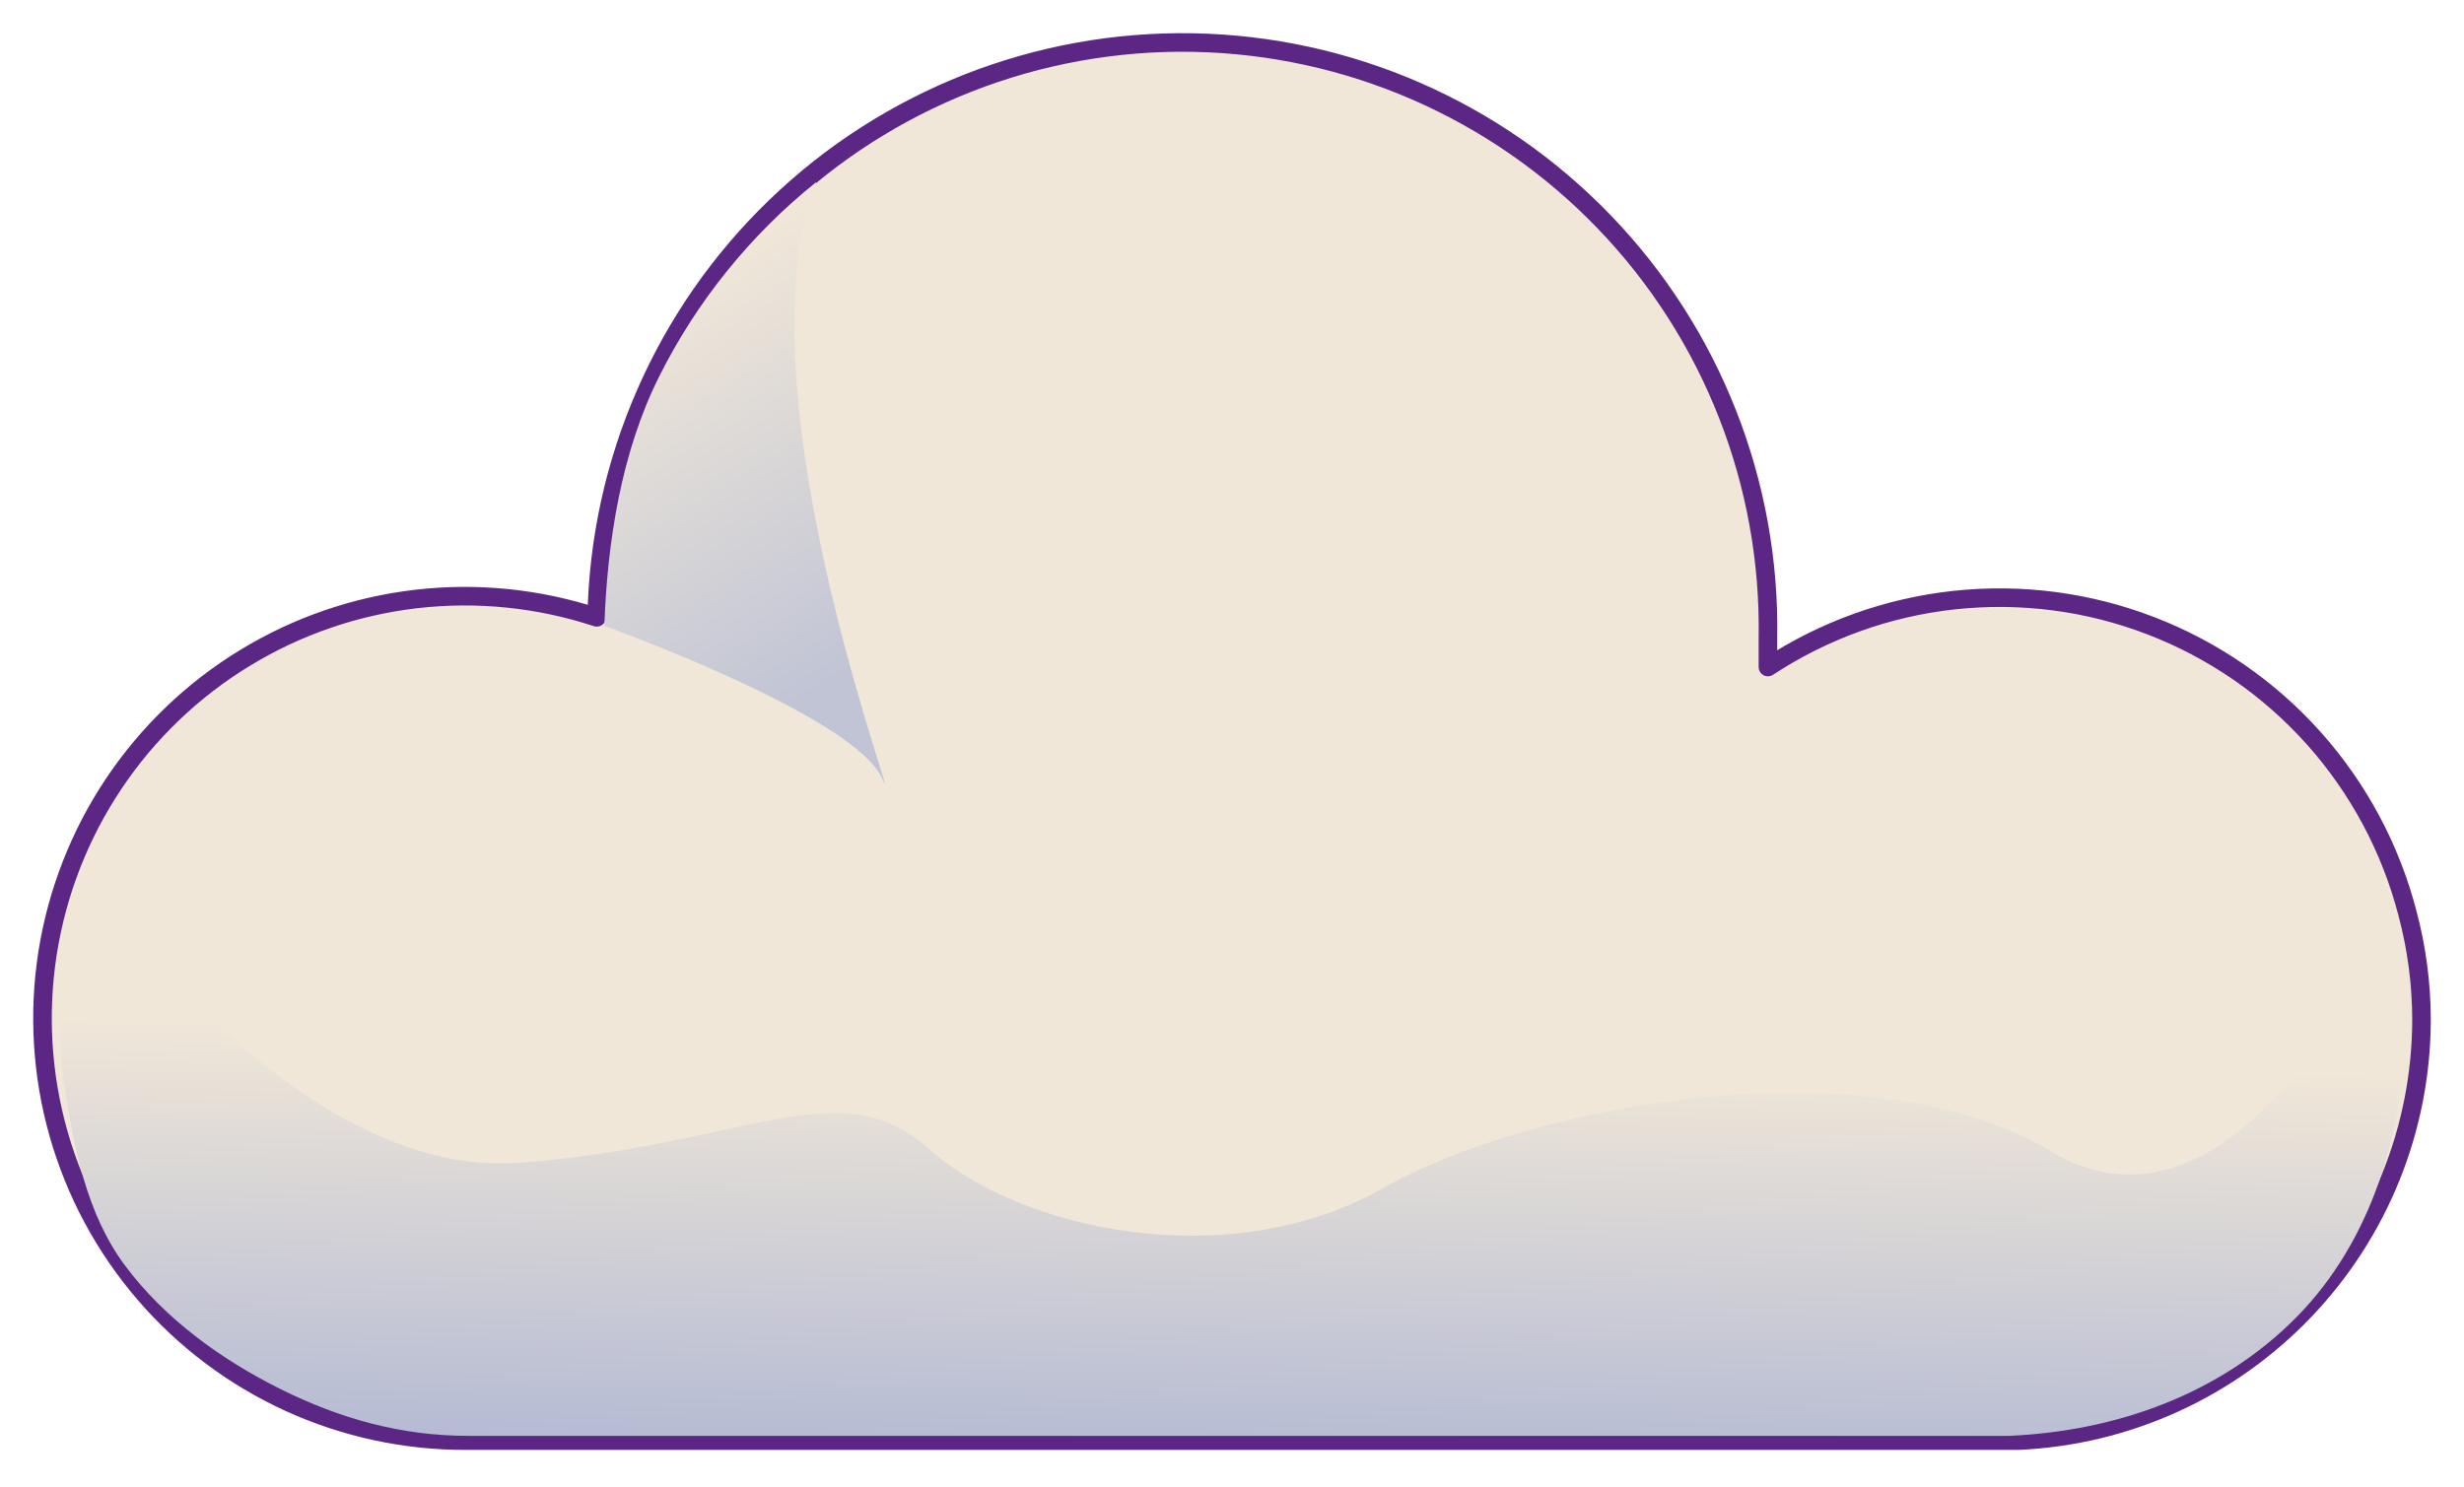
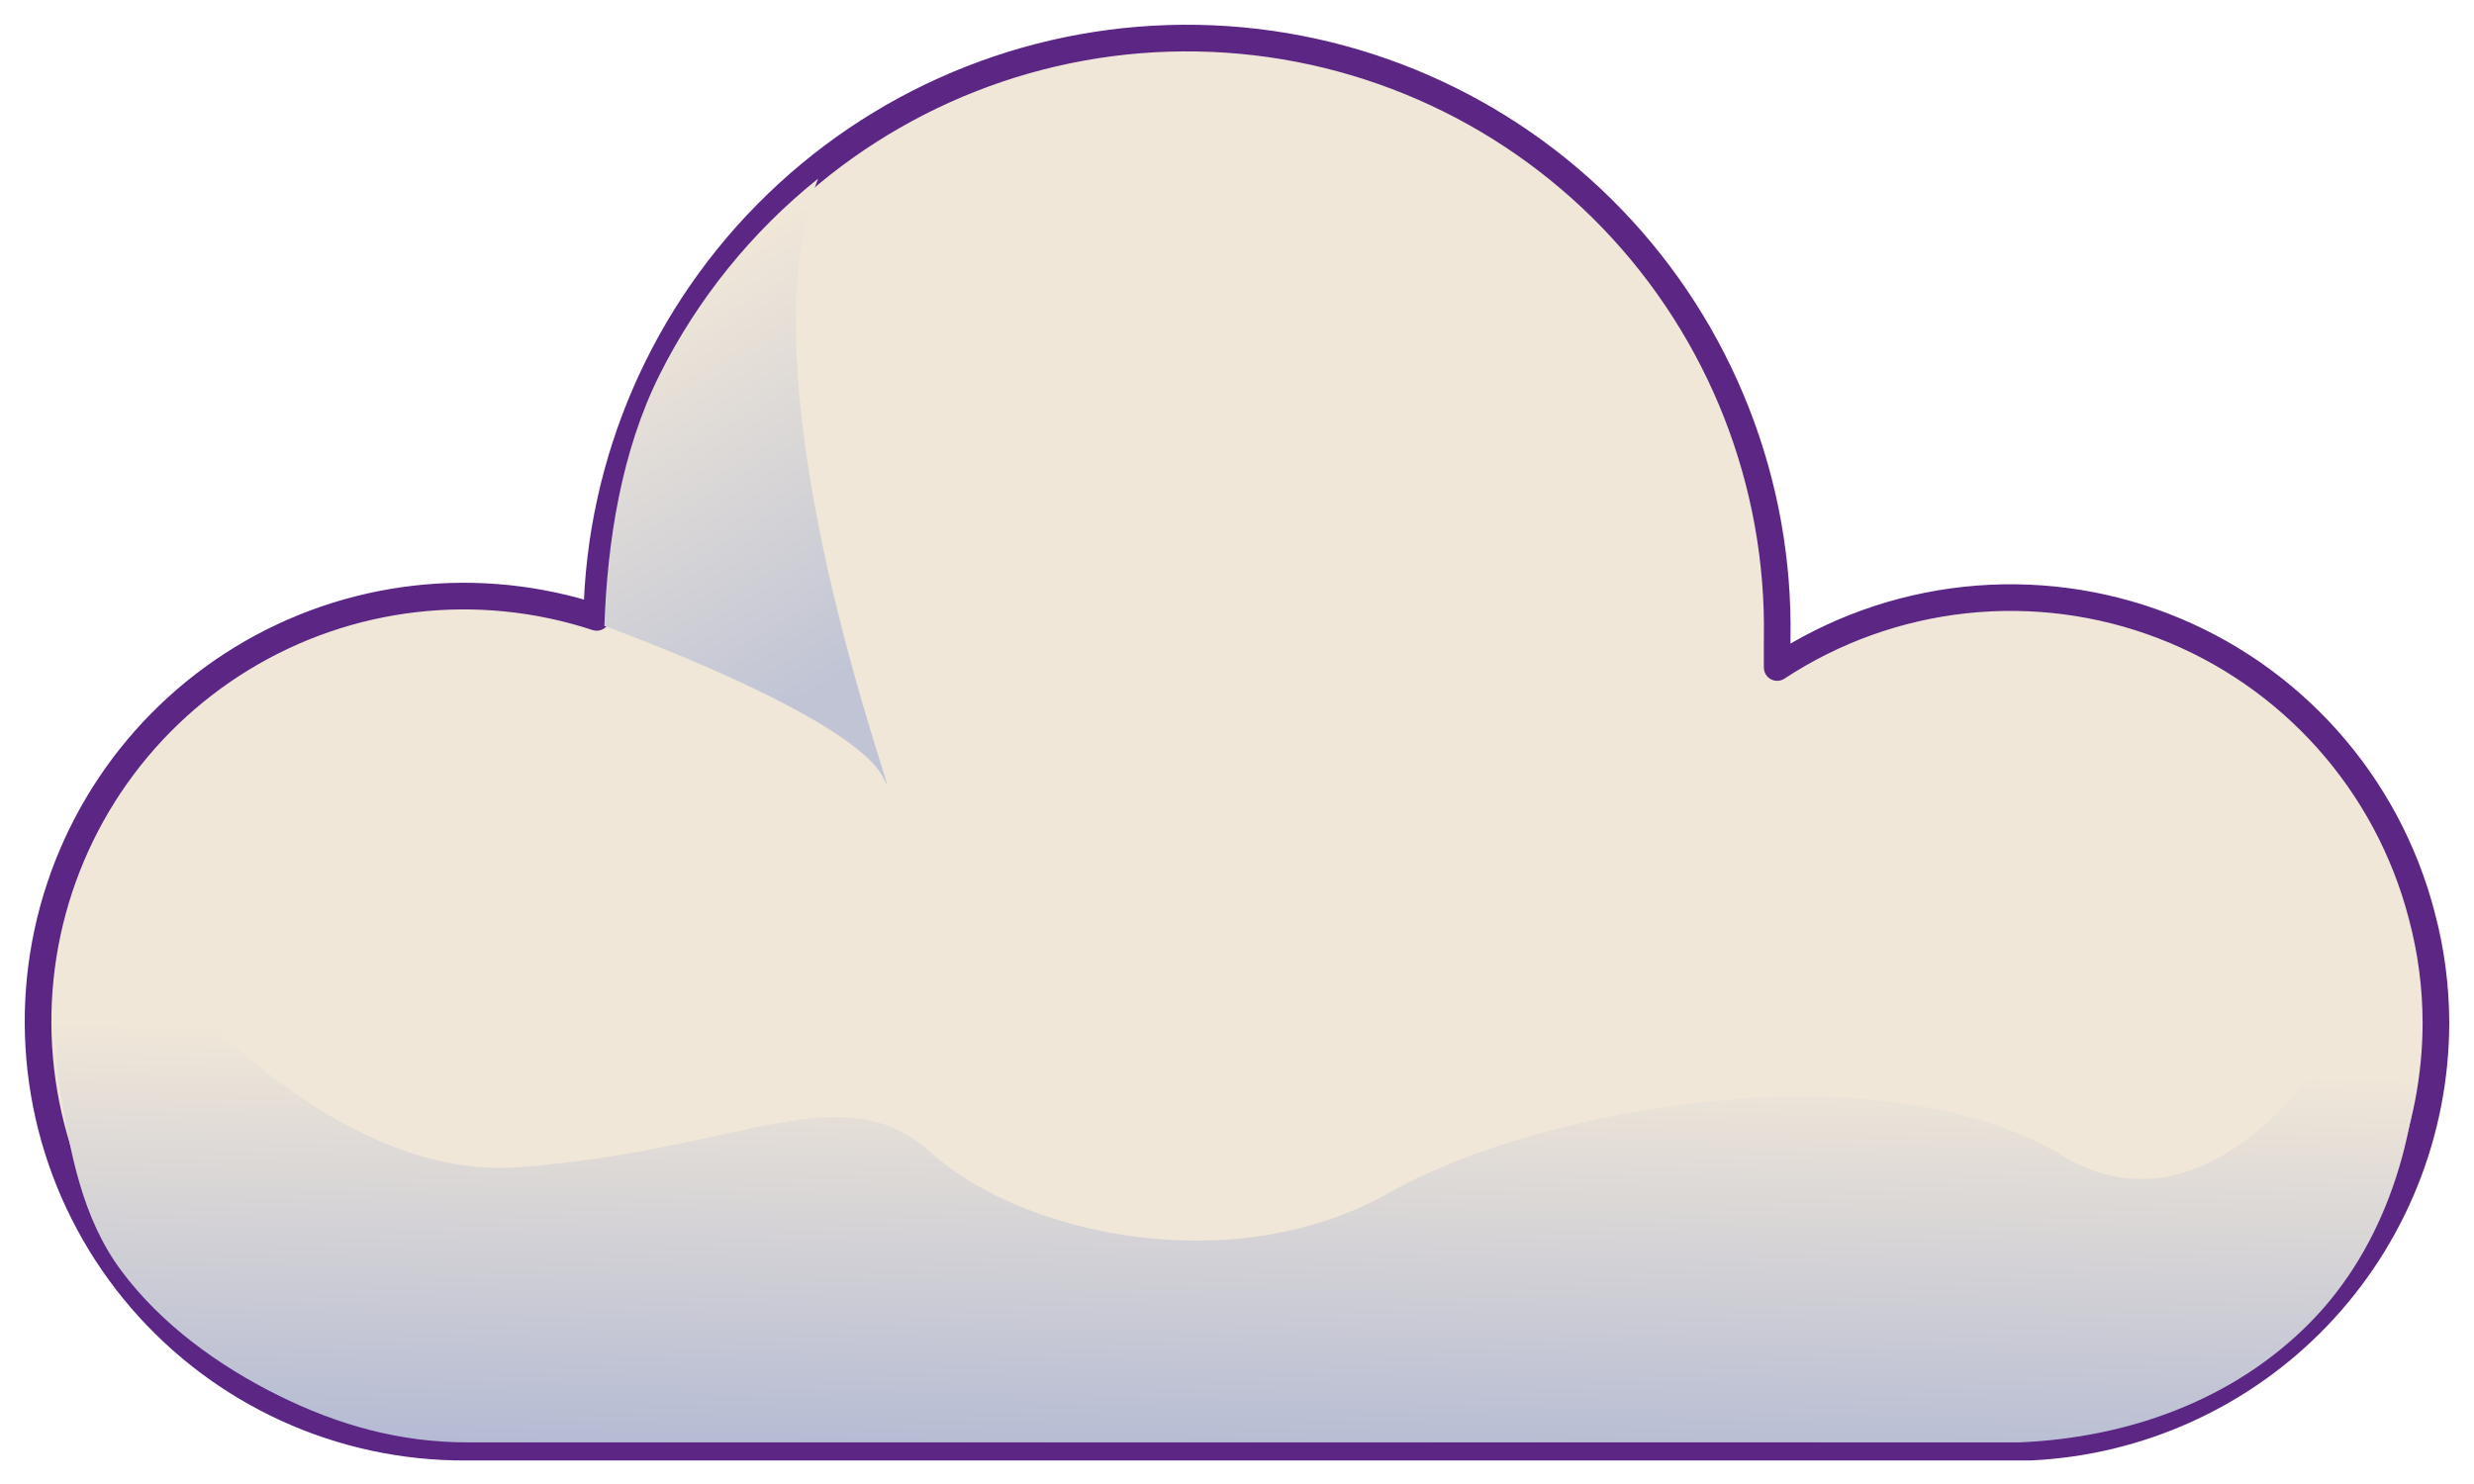
- <svg xmlns="http://www.w3.org/2000/svg" width="58" height="35" viewBox="0 0 58 35" fill="none">
-   <path d="M57 24.003C56.997 26.559 56.009 29.016 54.241 30.862C52.474 32.709 50.063 33.803 47.509 33.917V33.917H10.99C9.55 33.924 8.125 33.618 6.814 33.02C5.504 32.422 4.339 31.547 3.4 30.454C2.461 29.361 1.772 28.078 1.378 26.692C0.985 25.306 0.897 23.852 1.121 22.429C1.346 21.006 1.877 19.648 2.677 18.451C3.478 17.254 4.53 16.244 5.759 15.494C6.988 14.743 8.366 14.268 9.797 14.102C11.228 13.936 12.678 14.084 14.046 14.534C14.113 10.878 15.63 7.398 18.263 4.861C20.895 2.323 24.428 0.935 28.084 1.002C31.74 1.069 35.219 2.586 37.757 5.219C40.295 7.851 41.682 11.384 41.615 15.04C41.615 15.263 41.615 15.477 41.615 15.704C42.933 14.837 44.438 14.297 46.005 14.128C47.573 13.959 49.159 14.166 50.63 14.733C52.102 15.299 53.417 16.208 54.467 17.384C55.517 18.561 56.272 19.971 56.668 21.497C56.887 22.314 56.998 23.157 57 24.003Z" fill="#F0E7D8" stroke="#5B2684" stroke-width="0.437" stroke-linecap="round" stroke-linejoin="round" />
-   <path d="M20.827 18.451C20.801 18.407 20.777 18.362 20.758 18.315C20.094 16.844 14.226 14.734 14.226 14.734C14.293 12.75 14.628 10.636 15.517 8.862C16.406 7.087 17.668 5.526 19.216 4.284C17.431 8.864 20.827 18.224 20.827 18.451Z" fill="url(#paint0_linear_825_6586)" />
-   <path d="M56.602 24.141C56.599 26.629 55.832 29.211 54.059 31.008C52.286 32.804 49.846 33.694 47.285 33.805H11.018C9.444 33.804 8.012 33.403 6.61 32.707C5.208 32.012 3.874 31.042 2.95 29.805C2.026 28.567 1.753 27.04 1.509 25.53C1.265 24.021 1.529 22.033 2.019 20.581C2.019 20.581 6.894 27.777 12.218 27.377C17.542 26.978 19.753 25.151 21.881 27.059C24.009 28.966 28.926 30.028 32.539 27.981C36.151 25.933 44.089 24.582 48.266 27.101C51.769 29.225 54.955 24.746 56.094 21.598C56.306 22.39 56.605 23.323 56.602 24.141Z" fill="url(#paint1_linear_825_6586)" />
+ <svg xmlns="http://www.w3.org/2000/svg" width="65" height="39" viewBox="0 0 65 39" fill="none">
+   <path d="M64 26.878C63.996 29.754 62.885 32.517 60.897 34.595C58.908 36.672 56.195 37.903 53.323 38.032V38.032H12.239C10.618 38.04 9.016 37.696 7.541 37.023C6.067 36.35 4.756 35.365 3.7 34.136C2.644 32.907 1.868 31.462 1.425 29.904C0.983 28.345 0.884 26.708 1.136 25.107C1.389 23.506 1.986 21.98 2.887 20.632C3.788 19.285 4.971 18.15 6.354 17.305C7.737 16.46 9.287 15.926 10.896 15.74C12.506 15.553 14.137 15.719 15.677 16.225C15.752 12.113 17.459 8.198 20.421 5.343C23.382 2.488 27.357 0.927 31.47 1.003C35.582 1.078 39.497 2.784 42.352 5.746C45.206 8.708 46.768 12.682 46.692 16.795C46.692 17.046 46.692 17.286 46.692 17.542C48.174 16.567 49.867 15.959 51.631 15.769C53.395 15.579 55.178 15.812 56.834 16.449C58.49 17.086 59.969 18.109 61.151 19.433C62.332 20.756 63.181 22.342 63.627 24.059C63.873 24.979 63.998 25.926 64 26.878Z" fill="#F0E7D8" stroke="#5B2684" stroke-width="0.7" stroke-linecap="round" stroke-linejoin="round" />
+   <path d="M23.306 20.632C23.276 20.583 23.25 20.532 23.227 20.48C22.481 18.825 15.879 16.451 15.879 16.451C15.955 14.219 16.332 11.841 17.332 9.844C18.332 7.848 19.752 6.092 21.494 4.695C19.485 9.847 23.306 20.377 23.306 20.632Z" fill="url(#paint0_linear_1028_7434)" />
+   <path d="M63.553 27.034C63.549 29.832 62.686 32.737 60.692 34.759C58.697 36.78 55.952 37.78 53.071 37.906H12.271C10.499 37.904 8.889 37.453 7.311 36.671C5.734 35.889 4.233 34.797 3.194 33.405C2.155 32.013 1.847 30.295 1.572 28.597C1.298 26.898 1.596 24.662 2.146 23.029C2.146 23.029 7.63 31.124 13.62 30.675C19.61 30.225 22.098 28.17 24.491 30.316C26.886 32.462 32.417 33.657 36.481 31.353C40.545 29.05 49.475 27.53 54.174 30.364C58.115 32.754 61.7 27.714 62.98 24.173C63.219 25.064 63.556 26.113 63.553 27.034Z" fill="url(#paint1_linear_1028_7434)" />
  <defs>
-     <linearGradient id="paint0_linear_825_6586" x1="20.05" y1="16.582" x2="14.593" y2="7.414" gradientUnits="userSpaceOnUse">
+     <linearGradient id="paint0_linear_1028_7434" x1="22.432" y1="18.53" x2="16.292" y2="8.216" gradientUnits="userSpaceOnUse">
      <stop offset="0.065" stop-color="#C0C4D5" />
      <stop offset="1" stop-color="#F0E7D8" />
    </linearGradient>
-     <linearGradient id="paint1_linear_825_6586" x1="25.45" y1="41.533" x2="25.862" y2="24.539" gradientUnits="userSpaceOnUse">
+     <linearGradient id="paint1_linear_1028_7434" x1="28.506" y1="46.6" x2="28.97" y2="27.482" gradientUnits="userSpaceOnUse">
      <stop stop-color="#8799D0" />
      <stop offset="1" stop-color="#F0E7D8" />
    </linearGradient>
  </defs>
</svg>
